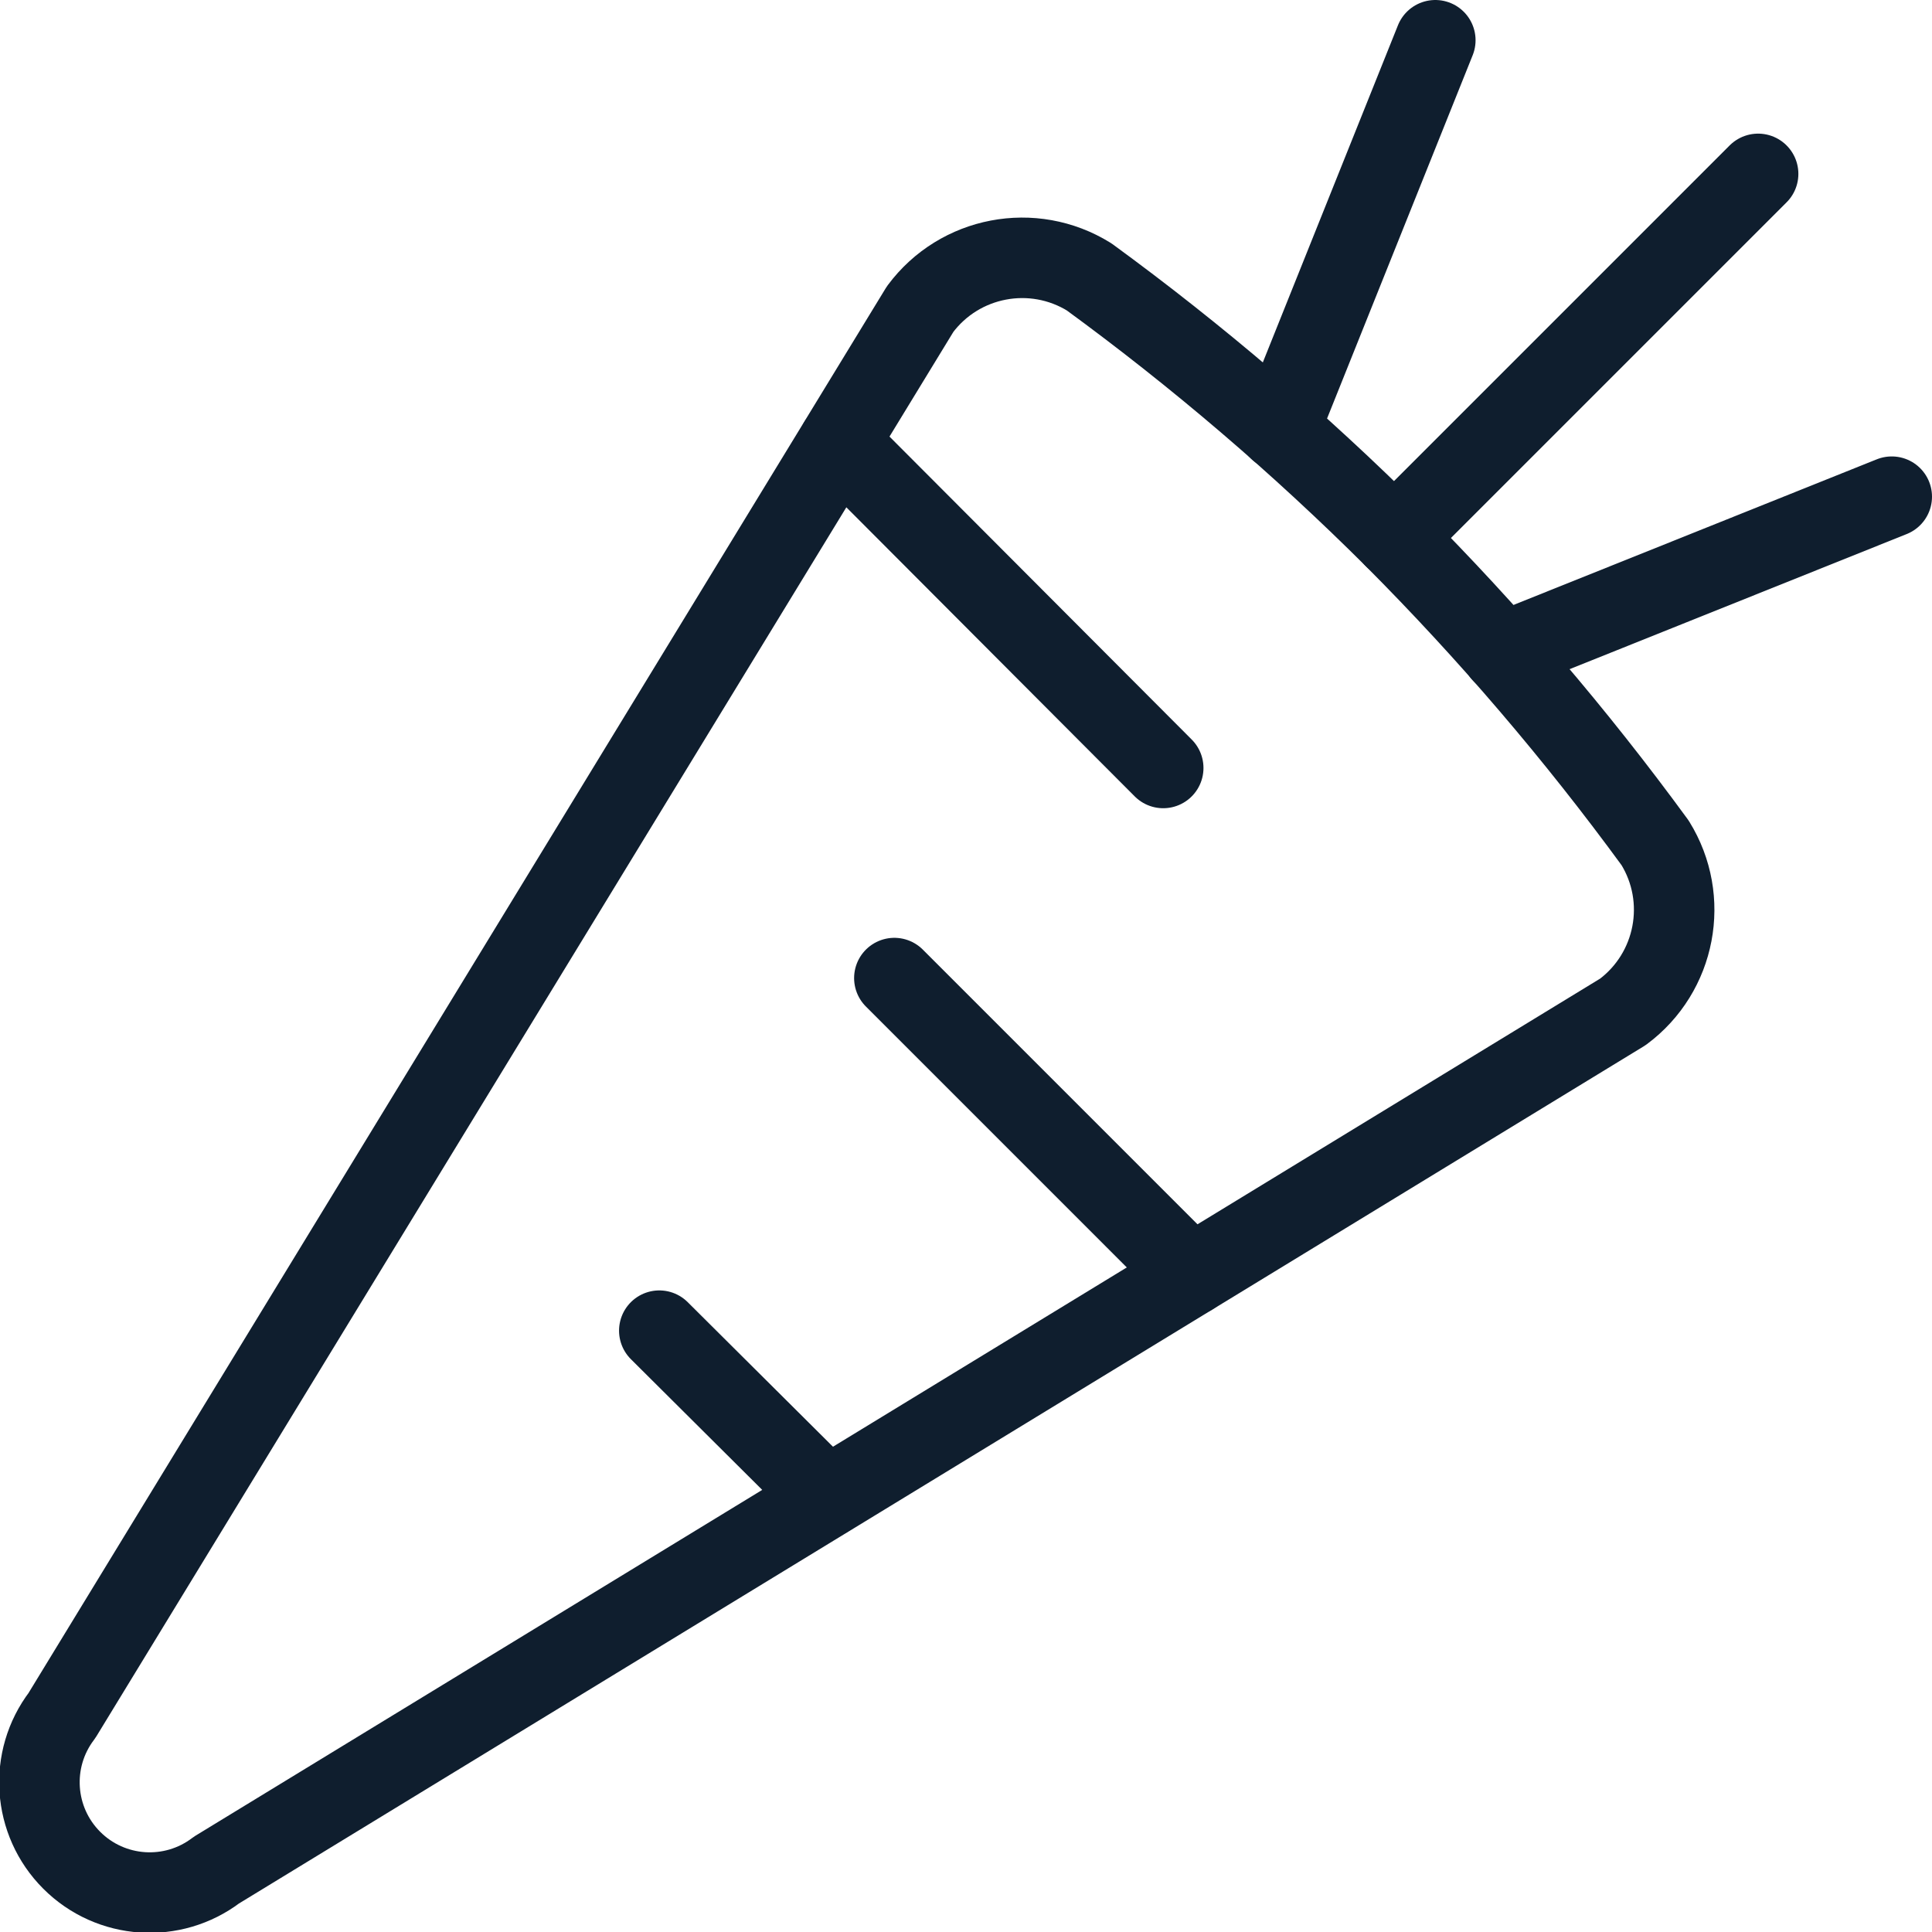
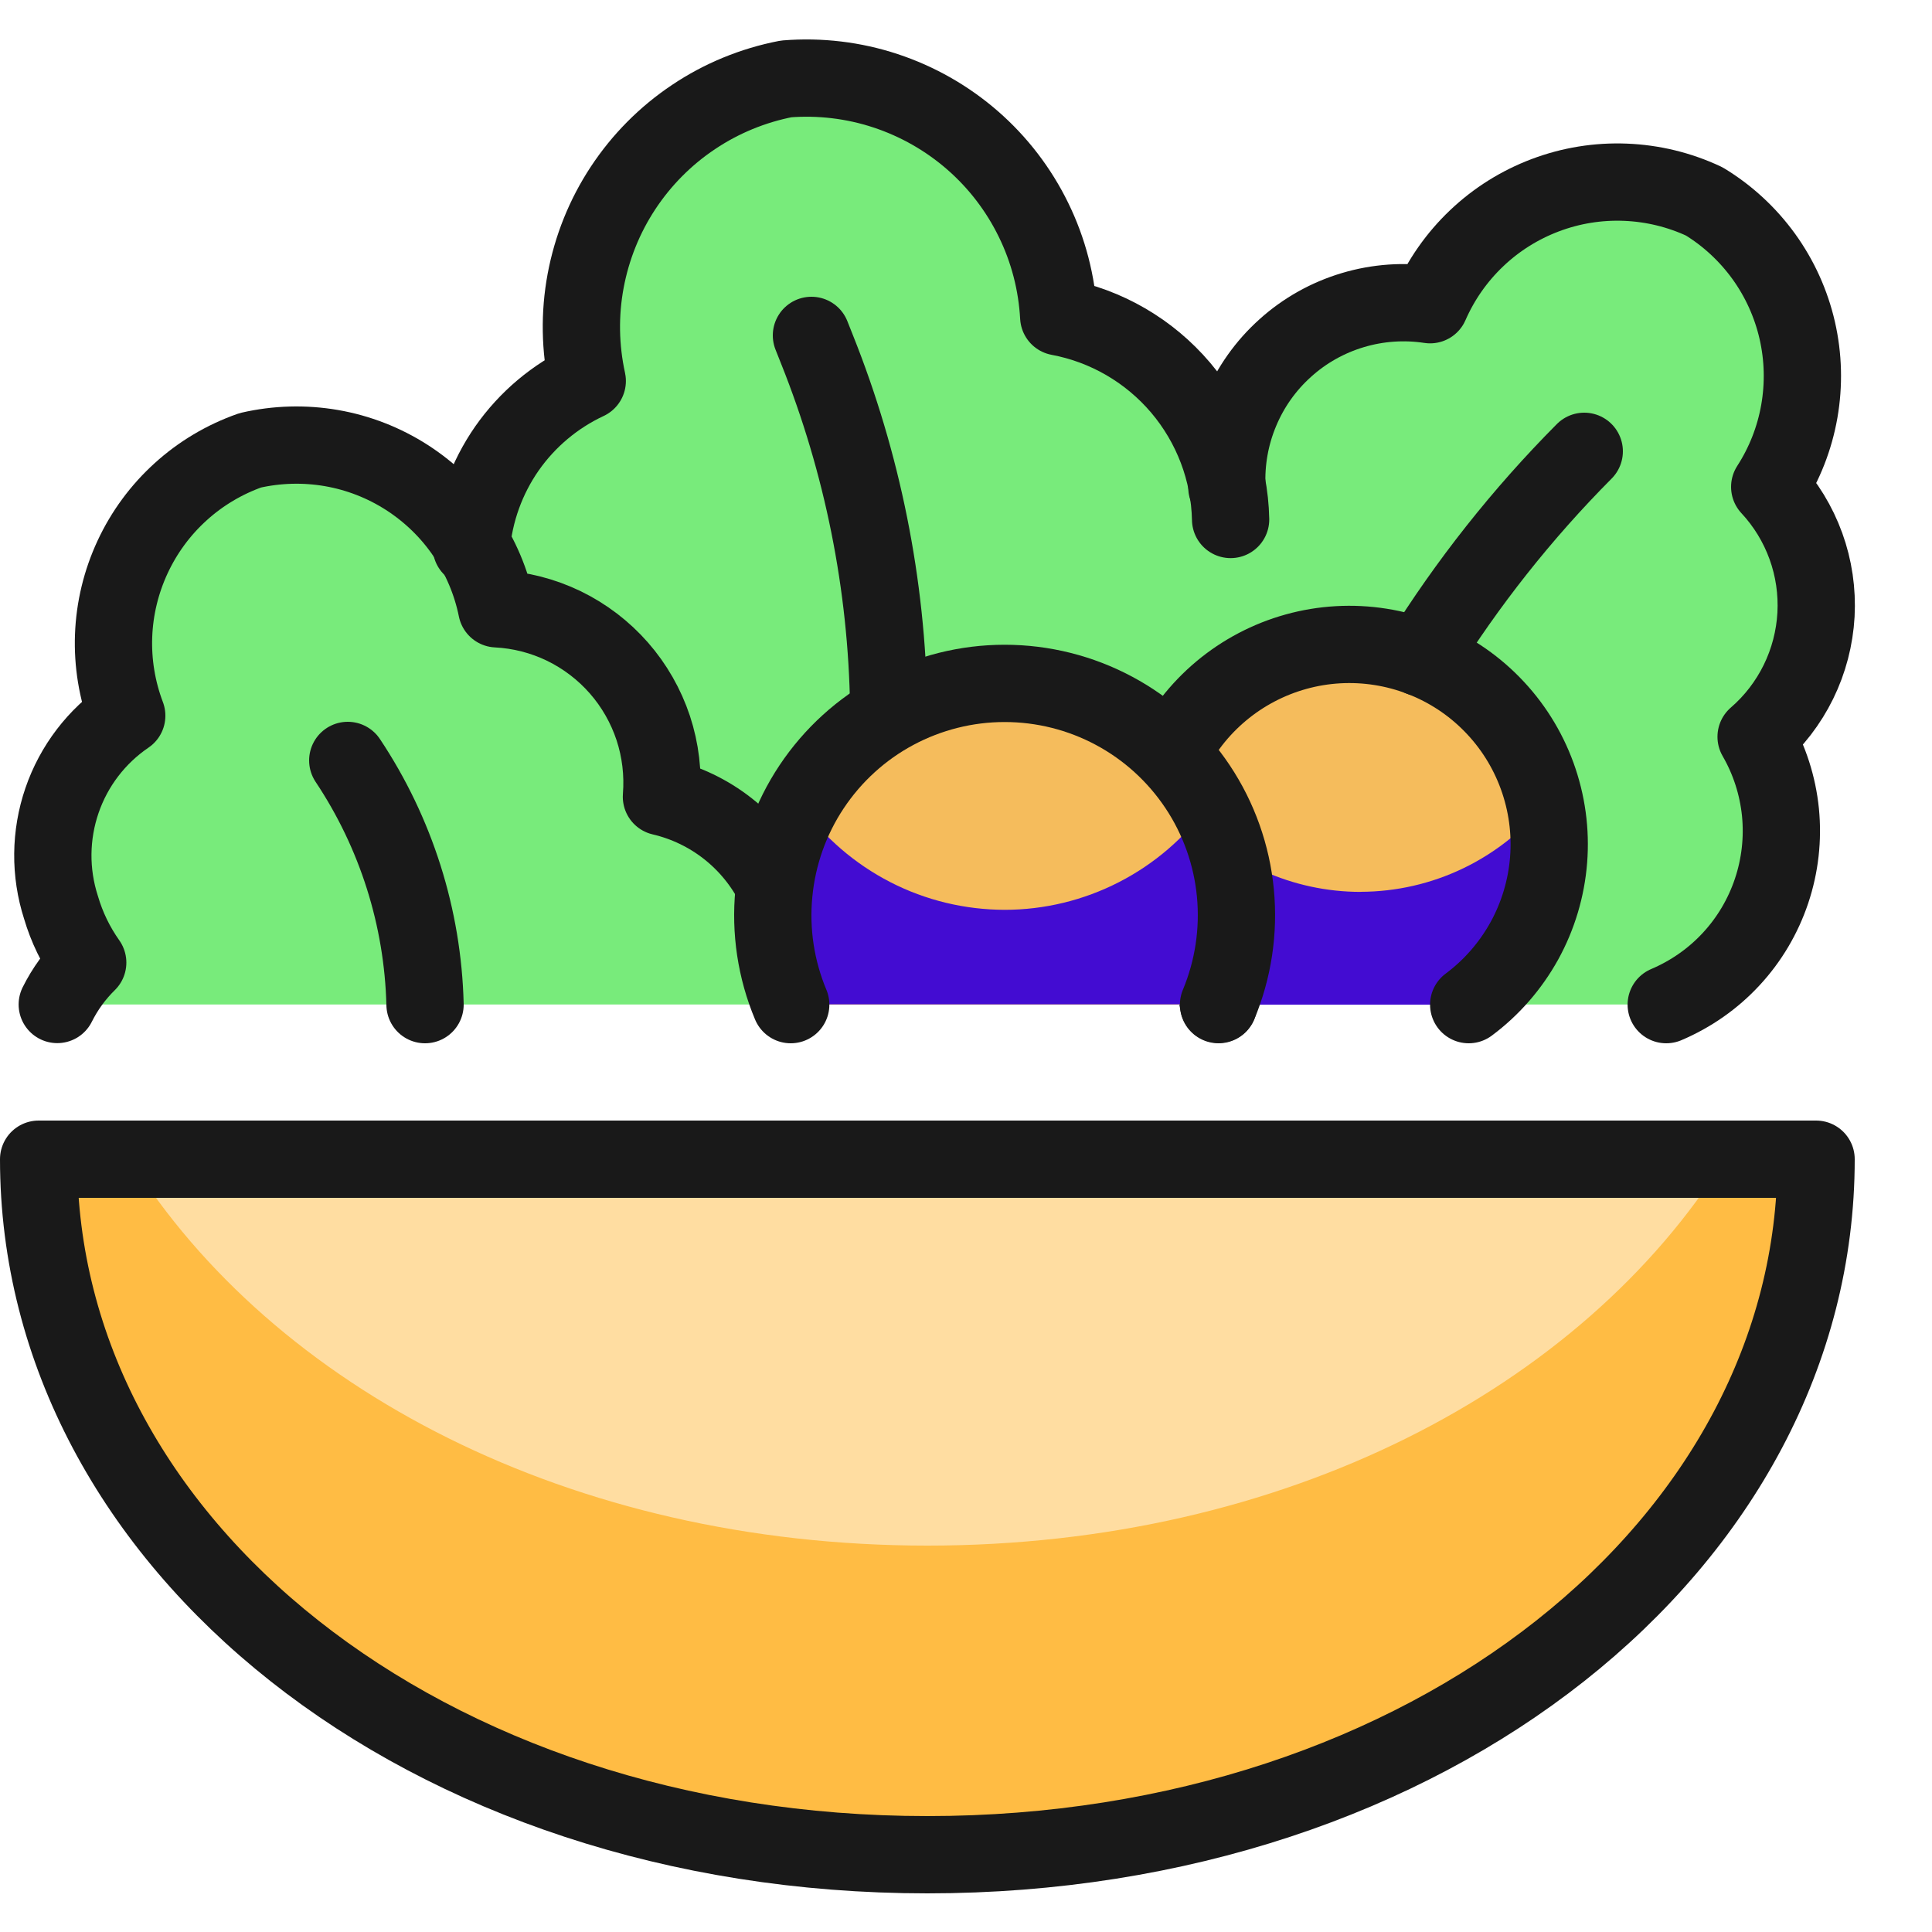
- <svg xmlns="http://www.w3.org/2000/svg" viewBox="0 0 24 24" id="Vegetables-Carrot--Streamline-Ultimate">
-   <g>
-     <path d="M20.56 10.47a32.7 32.7 0 0 0 -3.24 -3.79 32.7 32.7 0 0 0 -3.79 -3.24 1.58 1.58 0 0 0 -2.1 0.4L0.77 21.31a1.37 1.37 0 0 0 1.92 1.92l17.47 -10.66a1.58 1.58 0 0 0 0.4 -2.1Z" fill="none" stroke="#0f1e2e" stroke-linecap="round" stroke-linejoin="round" stroke-width="1" />
-     <path d="M15.89 5.34 17.83 0.5" fill="none" stroke="#0f1e2e" stroke-linecap="round" stroke-linejoin="round" stroke-width="1" />
-     <path d="m18.66 8.11 4.84 -1.94" fill="none" stroke="#0f1e2e" stroke-linecap="round" stroke-linejoin="round" stroke-width="1" />
-     <path d="m17.32 6.68 4.52 -4.52" fill="none" stroke="#0f1e2e" stroke-linecap="round" stroke-linejoin="round" stroke-width="1" />
-     <path d="m10.42 5.5 4.03 4.04" fill="none" stroke="#0f1e2e" stroke-linecap="round" stroke-linejoin="round" stroke-width="1" />
-     <path d="m11.11 12.15 3.69 3.69" fill="none" stroke="#0f1e2e" stroke-linecap="round" stroke-linejoin="round" stroke-width="1" />
-     <path d="m8.19 16.53 2.08 2.07" fill="none" stroke="#0f1e2e" stroke-linecap="round" stroke-linejoin="round" stroke-width="1" />
-   </g>
+ <svg xmlns="http://www.w3.org/2000/svg" fill="none" viewBox="0 -0.5 25 25" id="Vegetables-Salad--Streamline-Ultimate">
+   <path fill="#78eb7b" d="M15.927 6.218c-0.001 -0.138 -0.018 -0.276 -0.05 -0.41Z" stroke-width="1" />
+   <path fill="#78eb7b" d="M22.727 9.038c0.173 0.299 0.28 0.632 0.315 0.976 0.034 0.344 -0.005 0.691 -0.116 1.019 -0.111 0.328 -0.29 0.628 -0.526 0.88 -0.236 0.253 -0.523 0.452 -0.842 0.585H0.737c0.103 -0.2 0.239 -0.383 0.4 -0.54 -0.156 -0.219 -0.274 -0.462 -0.35 -0.72 -0.144 -0.45 -0.14 -0.934 0.013 -1.381 0.153 -0.447 0.447 -0.832 0.837 -1.099 -0.124 -0.33 -0.18 -0.681 -0.166 -1.033 0.014 -0.352 0.098 -0.698 0.247 -1.017 0.149 -0.319 0.36 -0.606 0.621 -0.843 0.261 -0.237 0.566 -0.419 0.899 -0.537 0.345 -0.079 0.702 -0.088 1.05 -0.028 0.348 0.06 0.681 0.189 0.98 0.378 0.344 0.217 0.629 0.516 0.83 0.87 0.046 -0.453 0.208 -0.886 0.471 -1.258 0.263 -0.372 0.617 -0.669 1.029 -0.862 -0.092 -0.426 -0.098 -0.867 -0.018 -1.296 0.08 -0.429 0.246 -0.837 0.486 -1.201 0.24 -0.364 0.551 -0.677 0.914 -0.919 0.363 -0.243 0.77 -0.41 1.198 -0.493 0.435 -0.035 0.872 0.018 1.286 0.155s0.797 0.356 1.125 0.643c0.328 0.287 0.596 0.637 0.787 1.029 0.191 0.392 0.301 0.819 0.325 1.254 0.546 0.101 1.048 0.367 1.438 0.762 0.39 0.395 0.649 0.901 0.743 1.448 -0.016 -0.338 0.043 -0.675 0.174 -0.987 0.131 -0.312 0.329 -0.591 0.581 -0.817 0.252 -0.226 0.551 -0.393 0.875 -0.489 0.324 -0.096 0.666 -0.119 1 -0.067 0.138 -0.326 0.342 -0.62 0.598 -0.865 0.256 -0.245 0.56 -0.434 0.892 -0.557 0.33 -0.124 0.681 -0.18 1.033 -0.166 0.352 0.014 0.698 0.097 1.017 0.246 0.303 0.183 0.567 0.425 0.775 0.712 0.208 0.287 0.356 0.613 0.435 0.958 0.079 0.345 0.088 0.703 0.026 1.052 -0.062 0.349 -0.193 0.682 -0.386 0.979 0.206 0.221 0.365 0.481 0.468 0.765 0.103 0.284 0.148 0.585 0.132 0.886 -0.016 0.301 -0.092 0.596 -0.225 0.868 -0.132 0.271 -0.318 0.513 -0.545 0.711h-0.003Z" stroke-width="1" />
+   <path fill="#ffdda1" d="M0.5 14.5c0 4.97 5 9 11.5 9s11.5 -4.03 11.5 -9H0.5Z" stroke-width="1" />
+   <path fill="#ffbc44" d="M12 19.5c-4.62 0 -8.471 -2.041 -10.319 -5H0.5c0 4.97 5 9 11.5 9s11.5 -4.03 11.5 -9h-1.181c-1.848 2.962 -5.699 5 -10.319 5Z" stroke-width="1" />
+   <path stroke="#191919" stroke-linecap="round" stroke-linejoin="round" d="M0.5 14.5c0 4.97 5 9 11.5 9s11.5 -4.03 11.5 -9H0.5Z" stroke-width="1" />
+   <path stroke="#191919" stroke-linecap="round" stroke-linejoin="round" d="M10.023 10.962c-0.145 -0.287 -0.351 -0.54 -0.604 -0.739 -0.253 -0.199 -0.547 -0.34 -0.86 -0.413 0.024 -0.301 -0.012 -0.603 -0.106 -0.889 -0.095 -0.286 -0.246 -0.551 -0.445 -0.778 -0.199 -0.227 -0.441 -0.411 -0.712 -0.543 -0.271 -0.131 -0.567 -0.207 -0.868 -0.222 -0.07 -0.346 -0.209 -0.675 -0.409 -0.967 -0.199 -0.292 -0.455 -0.54 -0.753 -0.732 -0.297 -0.191 -0.63 -0.321 -0.978 -0.381 -0.348 -0.06 -0.705 -0.05 -1.049 0.029 -0.333 0.117 -0.64 0.299 -0.901 0.536 -0.262 0.237 -0.473 0.524 -0.622 0.844 -0.149 0.32 -0.233 0.667 -0.246 1.019 -0.013 0.353 0.045 0.705 0.17 1.035 -0.391 0.266 -0.685 0.651 -0.838 1.098 -0.153 0.447 -0.158 0.932 -0.013 1.382 0.075 0.256 0.192 0.497 0.346 0.715 -0.161 0.158 -0.294 0.341 -0.394 0.542" stroke-width="1" />
+   <path stroke="#191919" stroke-linecap="round" stroke-linejoin="round" d="M15.924 6.222c-0.013 -0.626 -0.242 -1.228 -0.647 -1.706 -0.405 -0.477 -0.962 -0.801 -1.577 -0.916 -0.024 -0.436 -0.134 -0.862 -0.326 -1.254 -0.191 -0.392 -0.459 -0.742 -0.788 -1.029 -0.329 -0.287 -0.712 -0.505 -1.126 -0.642 -0.414 -0.137 -0.852 -0.189 -1.287 -0.154 -0.428 0.083 -0.836 0.25 -1.198 0.493 -0.363 0.242 -0.673 0.555 -0.913 0.919 -0.24 0.364 -0.404 0.773 -0.484 1.202 -0.08 0.429 -0.072 0.869 0.021 1.295 -0.417 0.195 -0.775 0.496 -1.039 0.873 -0.263 0.378 -0.422 0.818 -0.461 1.277" stroke-width="1" />
+   <path stroke="#191919" stroke-linecap="round" stroke-linejoin="round" d="M21.561 12.5c0.318 -0.135 0.605 -0.335 0.84 -0.589 0.235 -0.253 0.413 -0.554 0.523 -0.882 0.11 -0.328 0.149 -0.675 0.115 -1.019 -0.035 -0.344 -0.142 -0.677 -0.315 -0.976 0.229 -0.198 0.415 -0.44 0.548 -0.711 0.133 -0.271 0.21 -0.567 0.227 -0.869 0.016 -0.302 -0.028 -0.604 -0.131 -0.888 -0.103 -0.284 -0.262 -0.545 -0.468 -0.766 0.192 -0.297 0.322 -0.629 0.383 -0.977 0.061 -0.348 0.052 -0.705 -0.027 -1.049 -0.079 -0.344 -0.226 -0.669 -0.433 -0.956 -0.207 -0.286 -0.469 -0.529 -0.771 -0.712 -0.32 -0.15 -0.666 -0.234 -1.02 -0.248 -0.353 -0.014 -0.705 0.043 -1.036 0.168 -0.331 0.125 -0.633 0.314 -0.889 0.558 -0.256 0.243 -0.461 0.536 -0.602 0.859 -0.334 -0.051 -0.676 -0.027 -1 0.07 -0.324 0.097 -0.623 0.264 -0.874 0.491 -0.252 0.226 -0.45 0.505 -0.58 0.818 -0.131 0.312 -0.19 0.649 -0.175 0.987" stroke-width="1" />
+   <path fill="#f5bc5c" d="M19.005 12.5c0.296 -0.22 0.541 -0.502 0.72 -0.825 0.178 -0.323 0.285 -0.681 0.314 -1.049 0.029 -0.368 -0.022 -0.738 -0.148 -1.085 -0.126 -0.347 -0.325 -0.663 -0.583 -0.926 -0.258 -0.264 -0.57 -0.469 -0.914 -0.602 -0.344 -0.133 -0.713 -0.191 -1.081 -0.17 -0.368 0.021 -0.728 0.121 -1.055 0.293 -0.327 0.172 -0.613 0.412 -0.839 0.703 -0.098 0.125 -0.185 0.259 -0.259 0.4l0.609 3.256" stroke-width="1" />
+   <path fill="#430cd2" d="M17.607 11.041c-0.436 -0 -0.868 -0.093 -1.265 -0.273 -0.398 -0.179 -0.753 -0.441 -1.042 -0.768l0.468 2.5h3.237c0.398 -0.294 0.704 -0.696 0.88 -1.159s0.216 -0.966 0.115 -1.451c-0.288 0.358 -0.652 0.647 -1.066 0.846 -0.414 0.199 -0.867 0.303 -1.327 0.304Z" stroke-width="1" />
+   <path stroke="#191919" stroke-linecap="round" stroke-linejoin="round" d="M19.005 12.5c0.296 -0.22 0.541 -0.502 0.72 -0.825 0.178 -0.323 0.285 -0.681 0.314 -1.049 0.029 -0.368 -0.022 -0.738 -0.148 -1.085 -0.126 -0.347 -0.325 -0.663 -0.583 -0.926 -0.258 -0.264 -0.57 -0.469 -0.914 -0.602 -0.344 -0.133 -0.713 -0.191 -1.081 -0.17 -0.368 0.021 -0.728 0.121 -1.055 0.293 -0.327 0.172 -0.613 0.412 -0.839 0.703 -0.098 0.125 -0.185 0.259 -0.259 0.4l0.609 3.256" stroke-width="1" />
+   <path stroke="#191919" stroke-linecap="round" stroke-linejoin="round" d="M4.5 9.34c0.625 0.938 0.972 2.033 1 3.16" stroke-width="1" />
+   <path stroke="#191919" stroke-linecap="round" stroke-linejoin="round" d="m10.5 3.84 0.071 0.179c0.59 1.475 0.905 3.045 0.929 4.633" stroke-width="1" />
+   <path stroke="#191919" stroke-linecap="round" stroke-linejoin="round" d="M20.5 5.34c-0.803 0.808 -1.512 1.704 -2.114 2.671" stroke-width="1" />
+   <path fill="#f5bc5c" d="M10.232 12.5c-0.191 -0.456 -0.266 -0.952 -0.218 -1.444 0.047 -0.492 0.215 -0.965 0.489 -1.376 0.274 -0.411 0.645 -0.749 1.081 -0.982 0.436 -0.233 0.922 -0.355 1.416 -0.355 0.494 0 0.981 0.122 1.416 0.355 0.436 0.233 0.807 0.571 1.081 0.982 0.274 0.411 0.442 0.884 0.489 1.376 0.047 0.492 -0.028 0.988 -0.218 1.444" stroke-width="1" />
+   <path fill="#430cd2" d="M13 11.273c-0.514 -0.001 -1.022 -0.123 -1.479 -0.358s-0.853 -0.575 -1.154 -0.993c-0.212 0.392 -0.335 0.827 -0.358 1.272 -0.023 0.445 0.053 0.89 0.223 1.303h5.536c0.171 -0.412 0.248 -0.857 0.224 -1.303 -0.023 -0.446 -0.146 -0.88 -0.359 -1.272 -0.3 0.418 -0.696 0.758 -1.154 0.993 -0.458 0.235 -0.965 0.358 -1.479 0.358Z" stroke-width="1" />
+   <path stroke="#191919" stroke-linecap="round" stroke-linejoin="round" d="M10.232 12.5c-0.191 -0.456 -0.266 -0.952 -0.218 -1.444 0.047 -0.492 0.215 -0.965 0.489 -1.376 0.274 -0.411 0.645 -0.749 1.081 -0.982 0.436 -0.233 0.922 -0.355 1.416 -0.355 0.494 0 0.981 0.122 1.416 0.355 0.436 0.233 0.807 0.571 1.081 0.982 0.274 0.411 0.442 0.884 0.489 1.376 0.047 0.492 -0.028 0.988 -0.218 1.444" stroke-width="1" />
</svg>
